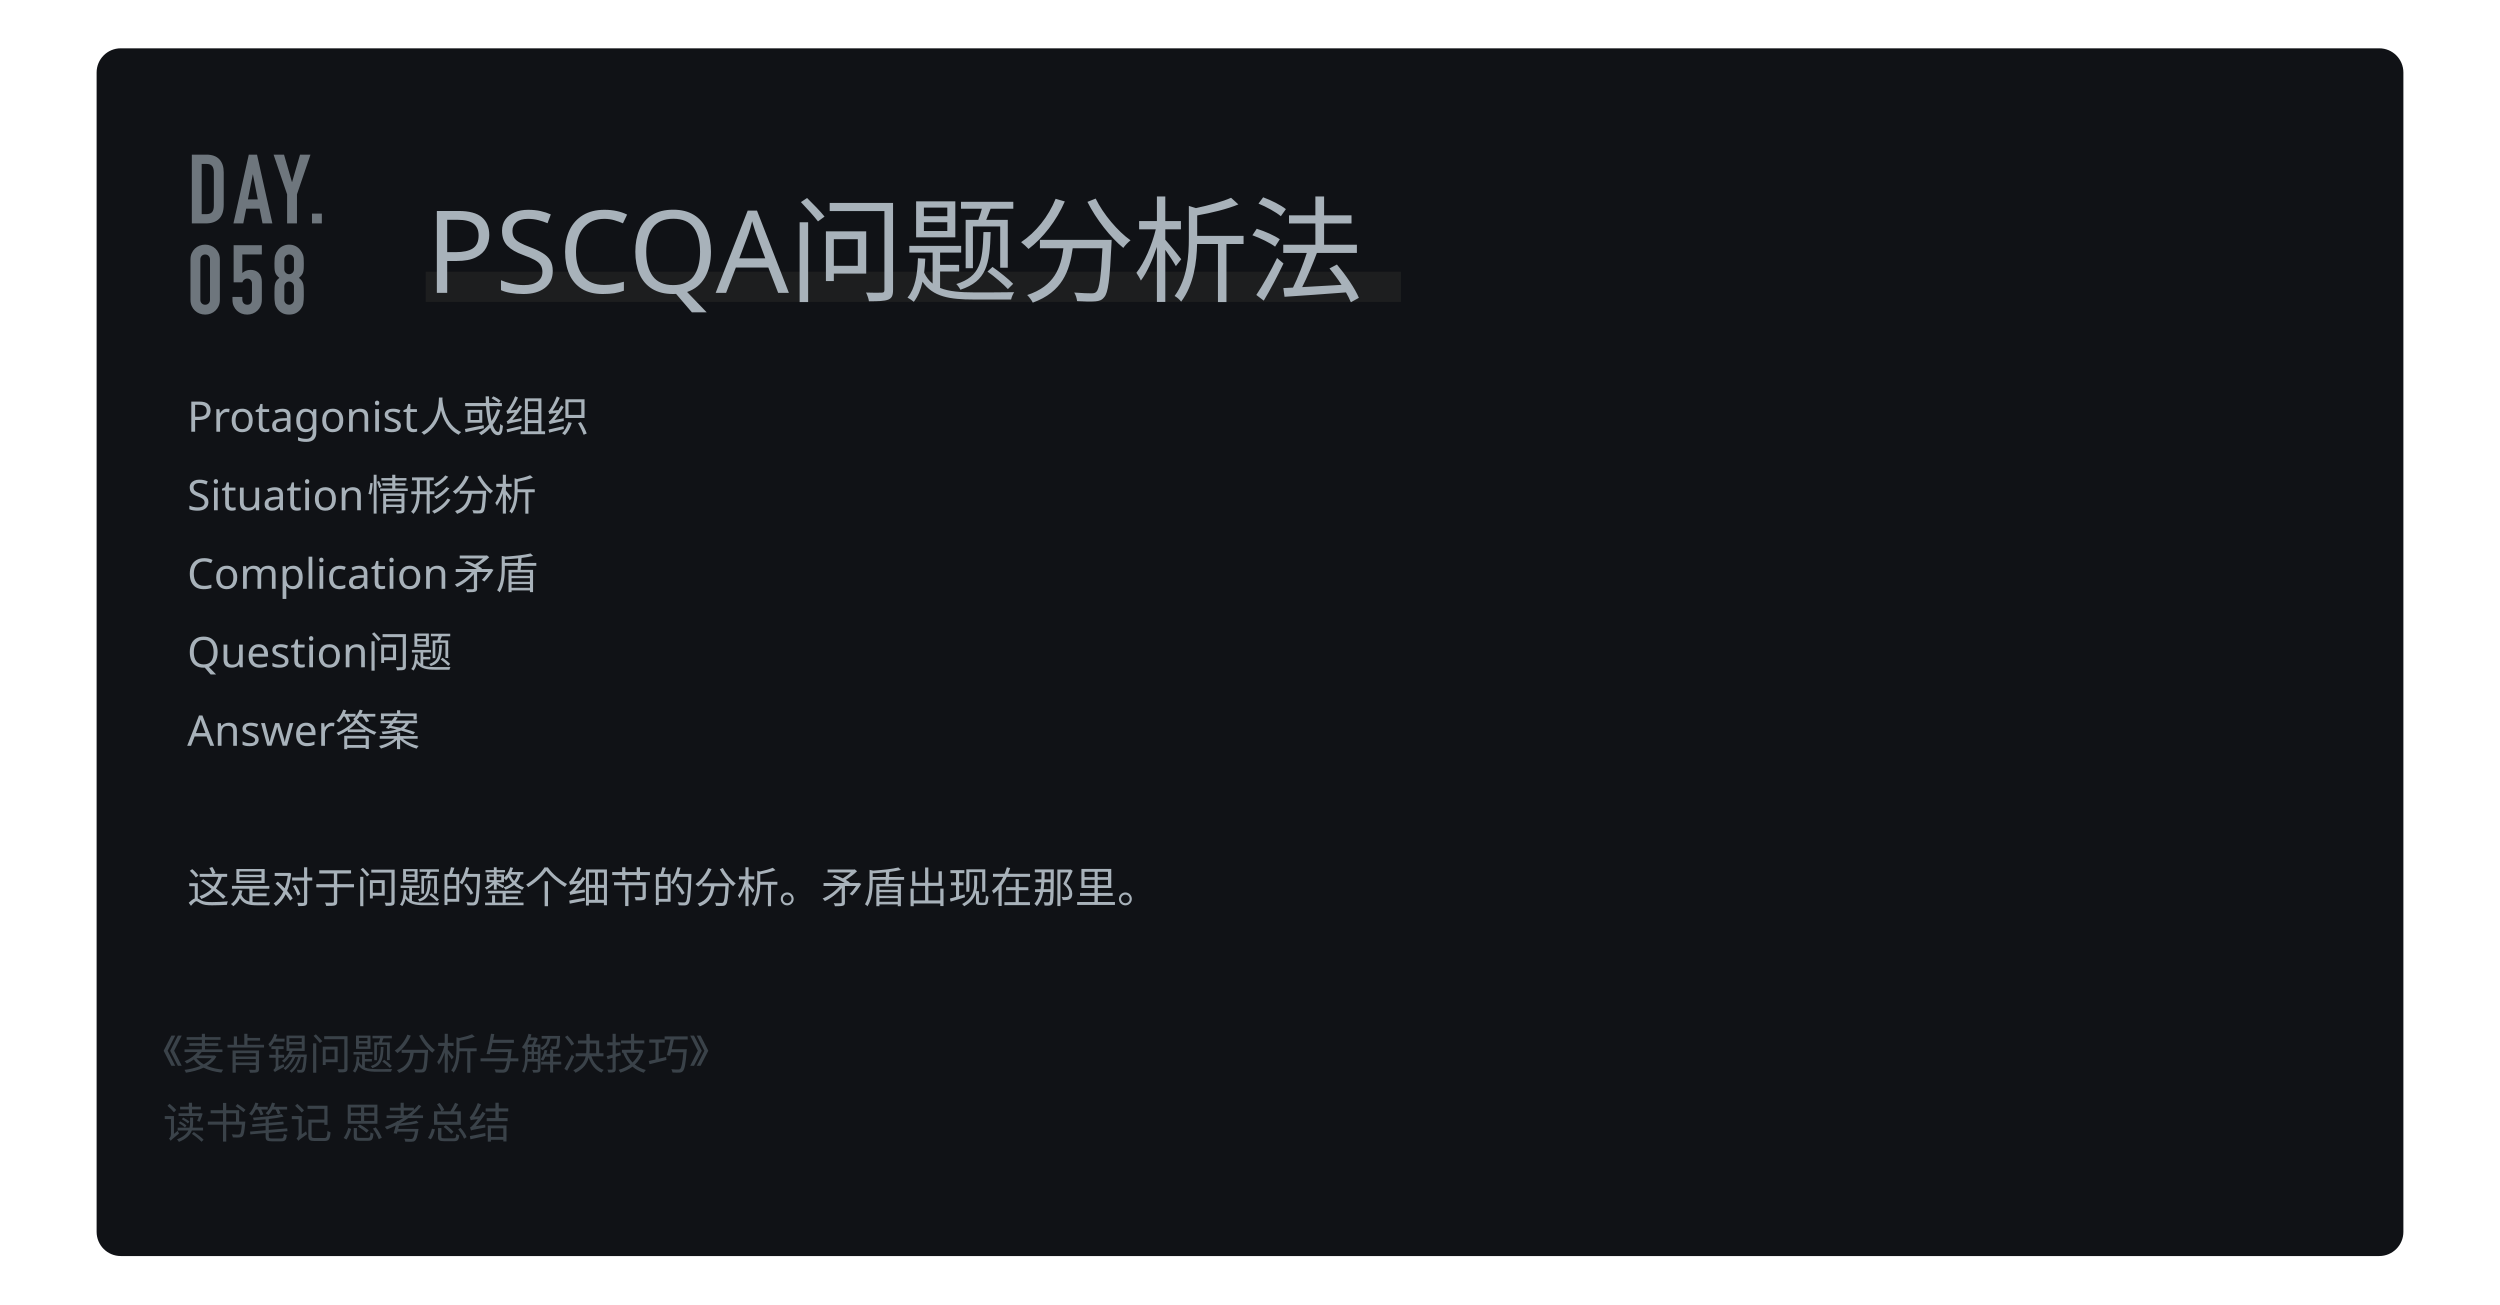
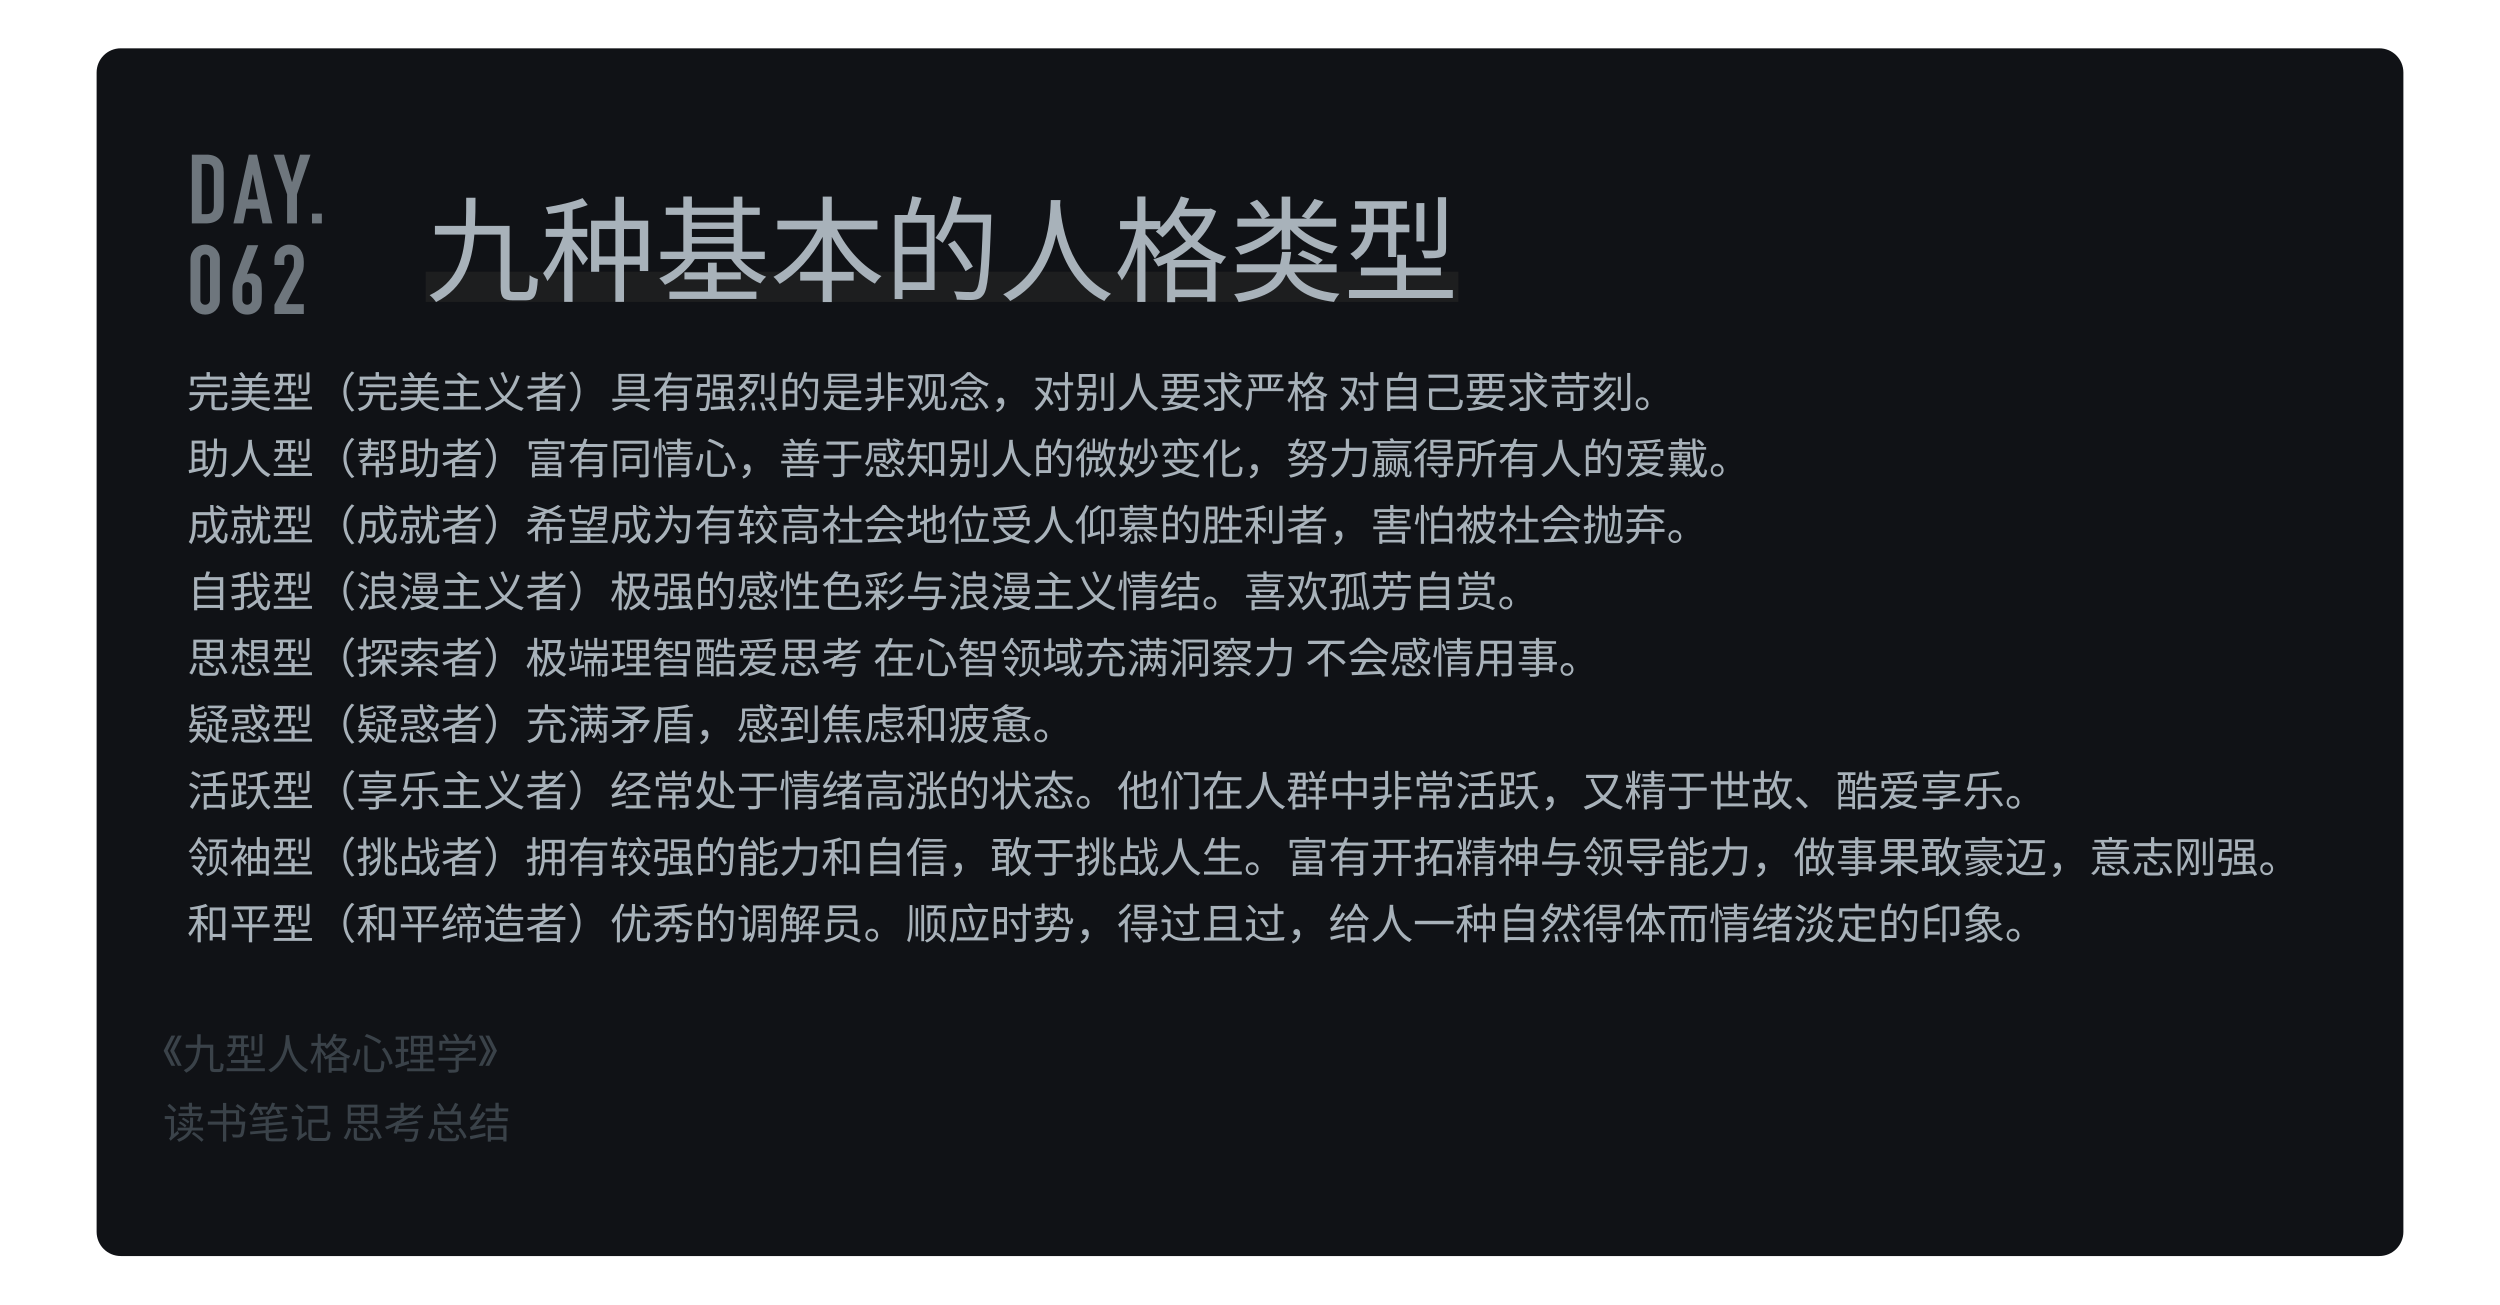
<svg xmlns="http://www.w3.org/2000/svg" width="828px" height="432px" viewBox="0 0 828 432" version="1.1">
-   <g id="58" stroke="none" stroke-width="1" fill="none" fill-rule="evenodd">
+   <g id="62" stroke="none" stroke-width="1" fill="none" fill-rule="evenodd">
    <g id="编组" transform="translate(32, 16)">
      <rect id="矩形" fill="#101216" x="0" y="0" width="764" height="400" rx="8" />
-       <path d="M31.536,58 L31.536,35.216 L36.368,35.216 C38.245,35.216 39.669,35.728 40.64,36.752 C41.611,37.776 42.096,39.227 42.096,41.104 L42.096,51.76 C42.096,53.893 41.579,55.467 40.544,56.48 C39.509,57.493 38.021,58 36.08,58 L31.536,58 Z M34.8,38.288 L34.8,54.928 L36.304,54.928 C37.221,54.928 37.872,54.699 38.256,54.24 C38.64,53.781 38.832,53.061 38.832,52.08 L38.832,41.104 C38.832,40.208 38.651,39.515 38.288,39.024 C37.925,38.533 37.264,38.288 36.304,38.288 L34.8,38.288 Z M53.376,50.032 L51.776,41.776 L51.712,41.776 L50.112,50.032 L53.376,50.032 Z M45.312,58 L50.4,35.216 L53.12,35.216 L58.208,58 L54.944,58 L53.984,53.104 L49.536,53.104 L48.576,58 L45.312,58 Z M63.088,58 L63.088,48.368 L58.608,35.216 L62.064,35.216 L64.688,44.272 L64.752,44.272 L67.376,35.216 L70.832,35.216 L66.352,48.368 L66.352,58 L63.088,58 Z M71.328,58 L71.328,54.736 L74.592,54.736 L74.592,58 L71.328,58 Z M31.088,69.92 C31.088,69.152 31.221,68.469 31.488,67.872 C31.755,67.275 32.112,66.763 32.56,66.336 C33.008,65.909 33.525,65.584 34.112,65.36 C34.699,65.136 35.312,65.024 35.952,65.024 C36.592,65.024 37.205,65.136 37.792,65.36 C38.379,65.584 38.896,65.909 39.344,66.336 C39.792,66.763 40.149,67.275 40.416,67.872 C40.683,68.469 40.816,69.152 40.816,69.92 L40.816,83.296 C40.816,84.064 40.683,84.747 40.416,85.344 C40.149,85.941 39.792,86.453 39.344,86.88 C38.896,87.307 38.379,87.632 37.792,87.856 C37.205,88.08 36.592,88.192 35.952,88.192 C35.312,88.192 34.699,88.08 34.112,87.856 C33.525,87.632 33.008,87.307 32.56,86.88 C32.112,86.453 31.755,85.941 31.488,85.344 C31.221,84.747 31.088,84.064 31.088,83.296 L31.088,69.92 Z M34.352,83.296 C34.352,83.765 34.501,84.155 34.8,84.464 C35.099,84.773 35.483,84.928 35.952,84.928 C36.421,84.928 36.805,84.773 37.104,84.464 C37.403,84.155 37.552,83.765 37.552,83.296 L37.552,69.92 C37.552,69.451 37.403,69.061 37.104,68.752 C36.805,68.443 36.421,68.288 35.952,68.288 C35.483,68.288 35.099,68.443 34.8,68.752 C34.501,69.061 34.352,69.451 34.352,69.92 L34.352,83.296 Z M54.72,65.216 L54.72,68.288 L48.256,68.288 L48.256,74.432 C48.555,74.133 48.939,73.883 49.408,73.68 C49.877,73.477 50.4,73.376 50.976,73.376 C52.085,73.376 52.987,73.712 53.68,74.384 C54.373,75.056 54.72,76.064 54.72,77.408 L54.72,83.296 C54.72,84.064 54.587,84.747 54.32,85.344 C54.053,85.941 53.696,86.453 53.248,86.88 C52.8,87.307 52.283,87.632 51.696,87.856 C51.109,88.08 50.496,88.192 49.856,88.192 C49.216,88.192 48.603,88.08 48.016,87.856 C47.429,87.632 46.912,87.307 46.464,86.88 C46.016,86.453 45.659,85.941 45.392,85.344 C45.125,84.747 44.992,84.064 44.992,83.296 L44.992,82.336 L48.256,82.336 L48.256,83.168 C48.256,83.723 48.411,84.155 48.72,84.464 C49.029,84.773 49.429,84.928 49.92,84.928 C50.411,84.928 50.789,84.779 51.056,84.48 C51.323,84.181 51.456,83.765 51.456,83.232 L51.456,77.888 C51.456,77.44 51.312,77.056 51.024,76.736 C50.736,76.416 50.368,76.256 49.92,76.256 C49.643,76.256 49.408,76.304 49.216,76.4 C49.024,76.496 48.864,76.608 48.736,76.736 C48.608,76.864 48.512,77.003 48.448,77.152 L48.256,77.504 L48.256,77.504 L45.376,77.504 L45.376,65.216 L54.72,65.216 Z M63.76,65.024 C64.507,65.024 65.2,65.179 65.84,65.488 C66.48,65.797 67.013,66.229 67.44,66.784 C67.653,67.061 67.835,67.328 67.984,67.584 C68.133,67.84 68.261,68.128 68.368,68.448 C68.475,68.768 68.544,69.147 68.576,69.584 C68.608,70.021 68.624,70.549 68.624,71.168 L68.62,71.815 C68.616,72.223 68.606,72.583 68.592,72.896 C68.571,73.365 68.507,73.781 68.4,74.144 C68.293,74.507 68.128,74.832 67.904,75.12 C67.68,75.408 67.376,75.712 66.992,76.032 C67.376,76.331 67.68,76.629 67.904,76.928 C68.128,77.227 68.293,77.579 68.4,77.984 C68.507,78.389 68.571,78.885 68.592,79.472 L68.614,80.3 C68.621,80.7 68.624,81.144 68.624,81.632 L68.62,82.205 C68.614,82.658 68.599,83.048 68.576,83.376 C68.544,83.835 68.496,84.235 68.432,84.576 C68.368,84.917 68.277,85.205 68.16,85.44 C68.043,85.675 67.899,85.92 67.728,86.176 C67.365,86.731 66.853,87.205 66.192,87.6 C65.531,87.995 64.72,88.192 63.76,88.192 C62.8,88.192 61.989,87.995 61.328,87.6 C60.667,87.205 60.155,86.731 59.792,86.176 C59.621,85.92 59.477,85.675 59.36,85.44 C59.243,85.205 59.152,84.917 59.088,84.576 C59.024,84.235 58.976,83.835 58.944,83.376 L58.92,82.953 C58.907,82.651 58.9,82.308 58.897,81.926 L58.899,80.933 C58.903,80.378 58.913,79.891 58.928,79.472 C58.949,78.885 59.013,78.389 59.12,77.984 C59.227,77.579 59.392,77.227 59.616,76.928 C59.84,76.629 60.144,76.331 60.528,76.032 C60.144,75.712 59.84,75.408 59.616,75.12 C59.392,74.832 59.227,74.507 59.12,74.144 C59.013,73.781 58.949,73.365 58.928,72.896 L58.91,72.391 C58.903,72.121 58.899,71.824 58.897,71.5 L58.896,71.168 C58.896,70.549 58.917,70.021 58.96,69.584 C59.003,69.147 59.077,68.768 59.184,68.448 C59.291,68.128 59.413,67.84 59.552,67.584 C59.691,67.328 59.867,67.061 60.08,66.784 C60.507,66.229 61.04,65.797 61.68,65.488 C62.32,65.179 63.013,65.024 63.76,65.024 Z M63.76,77.248 C63.333,77.248 62.96,77.403 62.64,77.712 C62.32,78.021 62.16,78.4 62.16,78.848 L62.16,78.848 L62.16,83.328 C62.16,83.776 62.32,84.155 62.64,84.464 C62.96,84.773 63.333,84.928 63.76,84.928 C64.187,84.928 64.56,84.773 64.88,84.464 C65.2,84.155 65.36,83.776 65.36,83.328 L65.36,83.328 L65.36,78.848 C65.36,78.4 65.2,78.021 64.88,77.712 C64.56,77.403 64.187,77.248 63.76,77.248 Z M63.76,68.288 C63.333,68.288 62.96,68.443 62.64,68.752 C62.32,69.061 62.16,69.44 62.16,69.888 L62.16,73.216 C62.16,73.664 62.32,74.043 62.64,74.352 C62.96,74.661 63.333,74.816 63.76,74.816 C64.187,74.816 64.56,74.661 64.88,74.352 C65.2,74.043 65.36,73.664 65.36,73.216 L65.36,69.888 C65.36,69.44 65.2,69.061 64.88,68.752 C64.56,68.443 64.187,68.288 63.76,68.288 Z" id="DAY.058" fill="#6E767D" fill-rule="nonzero" />
+       <path d="M31.536,58 L31.536,35.216 L36.368,35.216 C38.245,35.216 39.669,35.728 40.64,36.752 C41.611,37.776 42.096,39.227 42.096,41.104 L42.096,51.76 C42.096,53.893 41.579,55.467 40.544,56.48 C39.509,57.493 38.021,58 36.08,58 L31.536,58 Z M34.8,38.288 L34.8,54.928 L36.304,54.928 C37.221,54.928 37.872,54.699 38.256,54.24 C38.64,53.781 38.832,53.061 38.832,52.08 L38.832,41.104 C38.832,40.208 38.651,39.515 38.288,39.024 C37.925,38.533 37.264,38.288 36.304,38.288 L34.8,38.288 Z M53.376,50.032 L51.776,41.776 L51.712,41.776 L50.112,50.032 L53.376,50.032 Z M45.312,58 L50.4,35.216 L53.12,35.216 L58.208,58 L54.944,58 L53.984,53.104 L49.536,53.104 L48.576,58 L45.312,58 Z M63.088,58 L63.088,48.368 L58.608,35.216 L62.064,35.216 L64.688,44.272 L64.752,44.272 L67.376,35.216 L70.832,35.216 L66.352,48.368 L66.352,58 L63.088,58 Z M71.328,58 L71.328,54.736 L74.592,54.736 L74.592,58 L71.328,58 Z M31.088,69.92 C31.088,69.152 31.221,68.469 31.488,67.872 C31.755,67.275 32.112,66.763 32.56,66.336 C33.008,65.909 33.525,65.584 34.112,65.36 C34.699,65.136 35.312,65.024 35.952,65.024 C36.592,65.024 37.205,65.136 37.792,65.36 C38.379,65.584 38.896,65.909 39.344,66.336 C39.792,66.763 40.149,67.275 40.416,67.872 C40.683,68.469 40.816,69.152 40.816,69.92 L40.816,83.296 C40.816,84.064 40.683,84.747 40.416,85.344 C40.149,85.941 39.792,86.453 39.344,86.88 C38.896,87.307 38.379,87.632 37.792,87.856 C37.205,88.08 36.592,88.192 35.952,88.192 C35.312,88.192 34.699,88.08 34.112,87.856 C33.525,87.632 33.008,87.307 32.56,86.88 C32.112,86.453 31.755,85.941 31.488,85.344 C31.221,84.747 31.088,84.064 31.088,83.296 L31.088,69.92 Z M34.352,83.296 C34.352,83.765 34.501,84.155 34.8,84.464 C35.099,84.773 35.483,84.928 35.952,84.928 C36.421,84.928 36.805,84.773 37.104,84.464 C37.403,84.155 37.552,83.765 37.552,83.296 L37.552,69.92 C37.552,69.451 37.403,69.061 37.104,68.752 C36.805,68.443 36.421,68.288 35.952,68.288 C35.483,68.288 35.099,68.443 34.8,68.752 C34.501,69.061 34.352,69.451 34.352,69.92 L34.352,83.296 Z M53.536,65.216 L49.824,74.784 L49.888,74.848 C49.995,74.763 50.16,74.693 50.384,74.64 C50.608,74.587 50.901,74.56 51.264,74.56 C51.84,74.56 52.373,74.699 52.864,74.976 C53.355,75.253 53.739,75.605 54.016,76.032 C54.165,76.267 54.283,76.501 54.368,76.736 C54.453,76.971 54.528,77.28 54.592,77.664 L54.631,78.082 C54.655,78.383 54.674,78.729 54.688,79.12 L54.702,79.589 C54.71,79.921 54.715,80.292 54.718,80.701 L54.72,81.344 C54.72,82.091 54.709,82.704 54.688,83.184 L54.657,83.722 C54.639,83.971 54.618,84.192 54.592,84.384 C54.528,84.725 54.448,85.013 54.352,85.248 C54.256,85.483 54.133,85.728 53.984,85.984 C53.557,86.688 52.987,87.232 52.272,87.616 C51.557,88 50.752,88.192 49.856,88.192 C48.96,88.192 48.16,87.995 47.456,87.6 C46.752,87.205 46.187,86.667 45.76,85.984 C45.589,85.728 45.456,85.483 45.36,85.248 C45.264,85.013 45.195,84.725 45.152,84.384 C45.088,84.064 45.045,83.664 45.024,83.184 L45.008,82.74 C45,82.422 44.994,82.061 44.993,81.656 L44.995,80.771 C44.998,80.408 45.005,80.086 45.016,79.804 L45.024,79.6 C45.045,79.141 45.077,78.741 45.12,78.4 C45.163,78.08 45.227,77.787 45.312,77.52 C45.397,77.253 45.493,76.971 45.6,76.672 L49.888,65.216 L53.536,65.216 Z M51.456,79.072 C51.456,78.581 51.296,78.187 50.976,77.888 C50.656,77.589 50.283,77.44 49.856,77.44 C49.429,77.44 49.056,77.589 48.736,77.888 C48.416,78.187 48.256,78.581 48.256,79.072 L48.256,83.296 C48.256,83.787 48.416,84.181 48.736,84.48 C49.056,84.779 49.429,84.928 49.856,84.928 C50.283,84.928 50.656,84.779 50.976,84.48 C51.296,84.181 51.456,83.787 51.456,83.296 L51.456,79.072 Z M58.896,88 L58.896,84.928 L64.784,73.824 C65.083,73.269 65.253,72.784 65.296,72.368 C65.339,71.952 65.36,71.435 65.36,70.816 C65.36,70.539 65.355,70.245 65.344,69.936 C65.333,69.627 65.275,69.355 65.168,69.12 C65.061,68.885 64.901,68.688 64.688,68.528 C64.475,68.368 64.165,68.288 63.76,68.288 C63.269,68.288 62.88,68.427 62.592,68.704 C62.304,68.981 62.16,69.387 62.16,69.92 L62.16,71.776 L58.896,71.776 L58.896,69.984 C58.896,69.301 59.024,68.661 59.28,68.064 C59.536,67.467 59.888,66.944 60.336,66.496 C60.763,66.048 61.275,65.691 61.872,65.424 C62.469,65.157 63.109,65.024 63.792,65.024 C64.645,65.024 65.376,65.179 65.984,65.488 C66.592,65.797 67.099,66.219 67.504,66.752 C67.888,67.285 68.171,67.893 68.352,68.576 C68.533,69.259 68.624,69.984 68.624,70.752 L68.62,71.276 C68.616,71.606 68.606,71.895 68.592,72.144 C68.571,72.517 68.528,72.875 68.464,73.216 C68.4,73.557 68.293,73.899 68.144,74.24 L67.977,74.606 C67.854,74.867 67.707,75.161 67.536,75.488 L62.736,84.736 L68.624,84.736 L68.624,88 L58.896,88 Z" id="DAY.062" fill="#6E767D" fill-rule="nonzero" />
    </g>
-     <rect id="矩形" fill="#1D1E1F" x="141" y="90" width="323" height="10" />
-     <text id="PSCQA问题分析法" font-family="PingFangSC-Semibold, PingFang SC" font-size="38" font-weight="500" line-spacing="38" fill="#A8B2BA">
-       <tspan x="141" y="97">PSCQA问题分析法</tspan>
+     <rect id="矩形" fill="#1D1E1F" x="141" y="90" width="342" height="10" />
+     <text id="九种基本的人格类型" font-family="PingFangSC-Semibold, PingFang SC" font-size="38" font-weight="500" line-spacing="38" fill="#A8B2BA">
+       <tspan x="141" y="97">九种基本的人格类型</tspan>
    </text>
-     <text id="Protagonist-人或组织-Sit" font-family="PingFangSC-Semibold, PingFang SC" font-size="14" font-weight="500" line-spacing="26" fill="#A8B2BA">
-       <tspan x="62" y="143">Protagonist</tspan>
-       <tspan x="139.112" y="143" font-family="PingFangSC-Regular, PingFang SC" font-weight="normal">         人或组织</tspan>
-       <tspan x="62" y="169">Situation</tspan>
-       <tspan x="121.64" y="169" font-family="PingFangSC-Regular, PingFang SC" font-weight="normal">             情形分析</tspan>
-       <tspan x="62" y="195">Complication</tspan>
-       <tspan x="150.172" y="195" font-family="PingFangSC-Regular, PingFang SC" font-weight="normal">       矛盾</tspan>
-       <tspan x="62" y="221">Question</tspan>
-       <tspan x="121.738" y="221" font-family="PingFangSC-Regular, PingFang SC" font-weight="normal">             问题</tspan>
-       <tspan x="62" y="247">Answer</tspan>
-       <tspan x="111.042" y="247" font-family="PingFangSC-Regular, PingFang SC" font-weight="normal">               答案</tspan>
-       <tspan x="62" y="273" font-family="PingFangSC-Regular, PingFang SC" font-weight="normal" />
-       <tspan x="62" y="299" font-family="PingFangSC-Regular, PingFang SC" font-weight="normal">这是对于问题的整个细节的分析。矛盾出现在那里。</tspan>
+     <text id="完美型（完美主义者）具有强烈的是非观念，" font-family="PingFangSC-Regular, PingFang SC" font-size="14" font-weight="normal" line-spacing="22" fill="#A8B2BA">
+       <tspan x="62" y="135">完美型（完美主义者）具有强烈的是非观念，对别人要求严格 对自己要求苛刻。</tspan>
+       <tspan x="62" y="157">助人型（帮助者）富有同情心，善于感知别人的微妙变化，努力赢得所有人的爱戴。</tspan>
+       <tspan x="62" y="179">成就型（成就者）希望成为有较高社会地位受人仰慕的胜利者，害怕被社会抛弃。</tspan>
+       <tspan x="62" y="201">自我型（浪漫主义者）极强的感性色彩与浪漫主义情结。喜欢孤芳自赏。</tspan>
+       <tspan x="62" y="223">思想型（探索者）极端理智酷爱思考 在心智领域充满洞察力 不会感情用事。</tspan>
+       <tspan x="62" y="245">疑惑型（疑惑者）充满矛盾，感到焦虑和疲惫。</tspan>
+       <tspan x="62" y="267">活跃型（享乐主义者）经常处于情绪高涨的状态。他们在人群中非常活跃，又精于世故、酷爱享乐。</tspan>
+       <tspan x="62" y="289">领袖型（挑战者）拥有较强的能力和自信，敢于挑战人生。富有开拓精神与领导能力，做事果敢豪迈，意志刚强。</tspan>
+       <tspan x="62" y="311">和平型（和平缔造者）优秀的调解员。顺应时势，得过且过，给人一种自然得体而情绪淡定的印象。</tspan>
    </text>
-     <text id="《麦肯锡问题分析与解决技巧》-读书笔记" font-family="PingFangSC-Regular, PingFang SC" font-size="14" font-weight="normal" line-spacing="24" fill="#3A4249">
-       <tspan x="54" y="353">《麦肯锡问题分析与解决技巧》</tspan>
+     <text id="《九型人格心理学》-读书笔记-思考总结" font-family="PingFangSC-Regular, PingFang SC" font-size="14" font-weight="normal" line-spacing="24" fill="#3A4249">
+       <tspan x="54" y="353">《九型人格心理学》     </tspan>
      <tspan x="54" y="377">  读书笔记 思考总结</tspan>
    </text>
  </g>
</svg>
